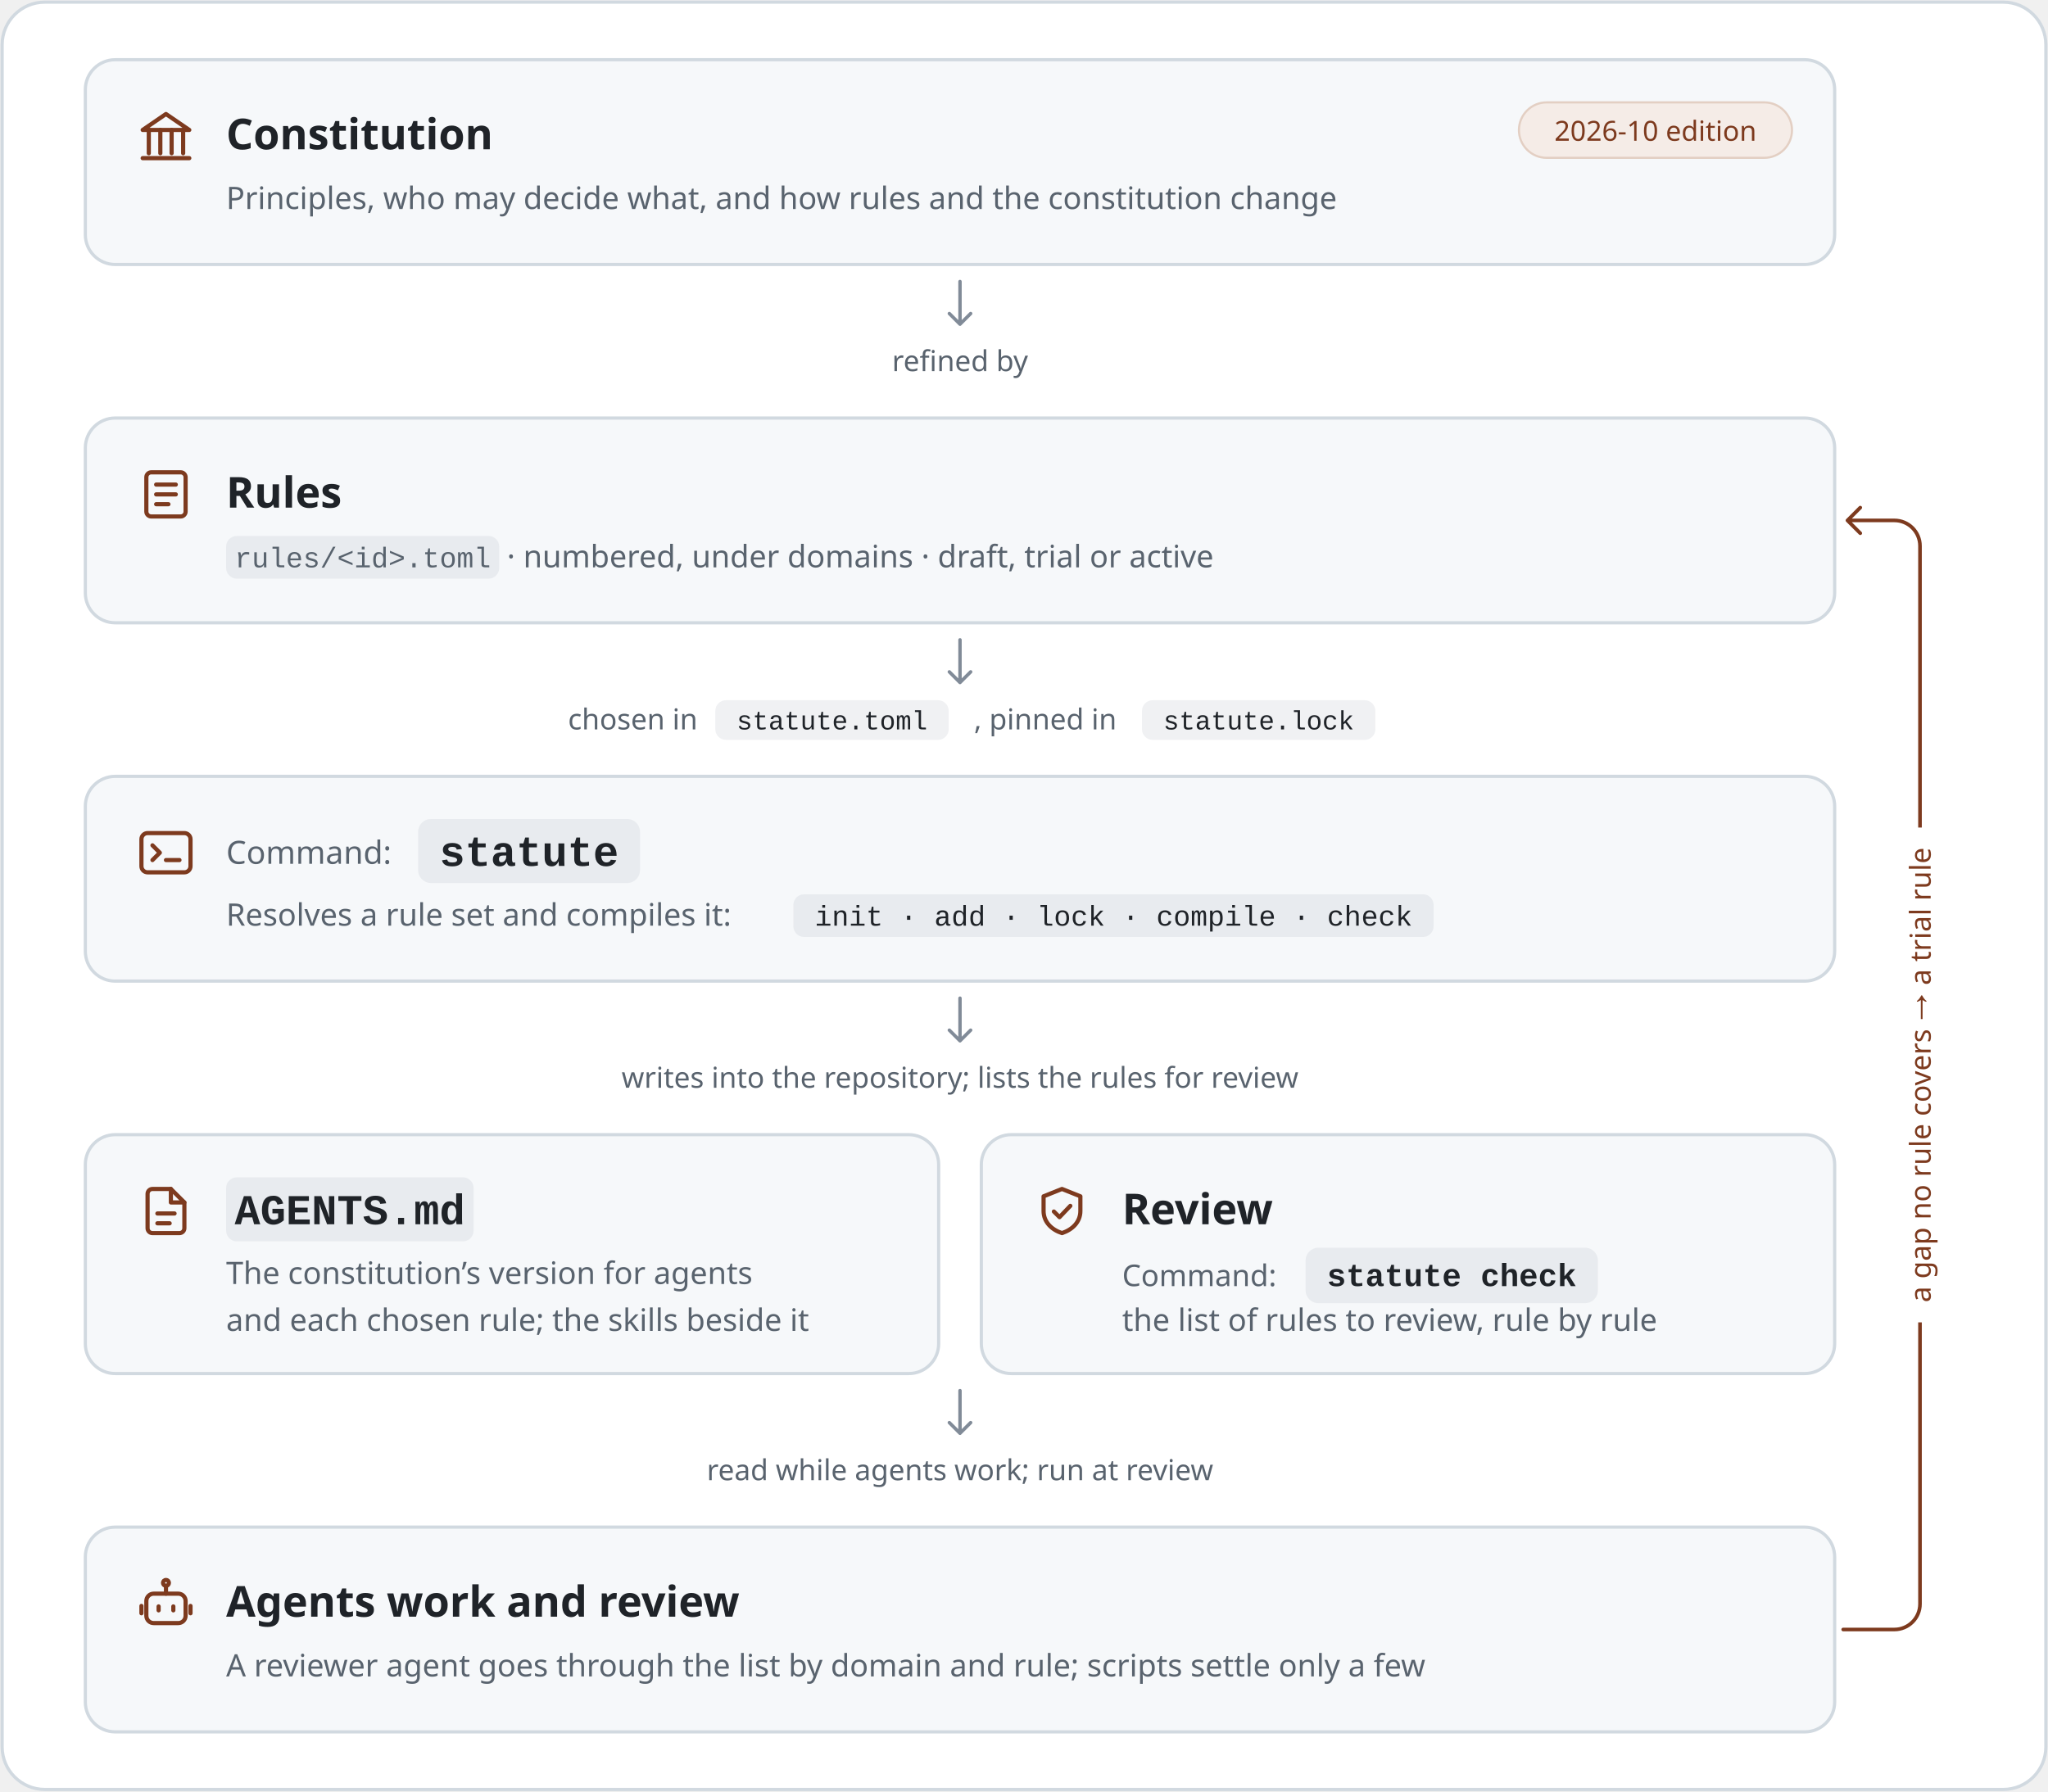
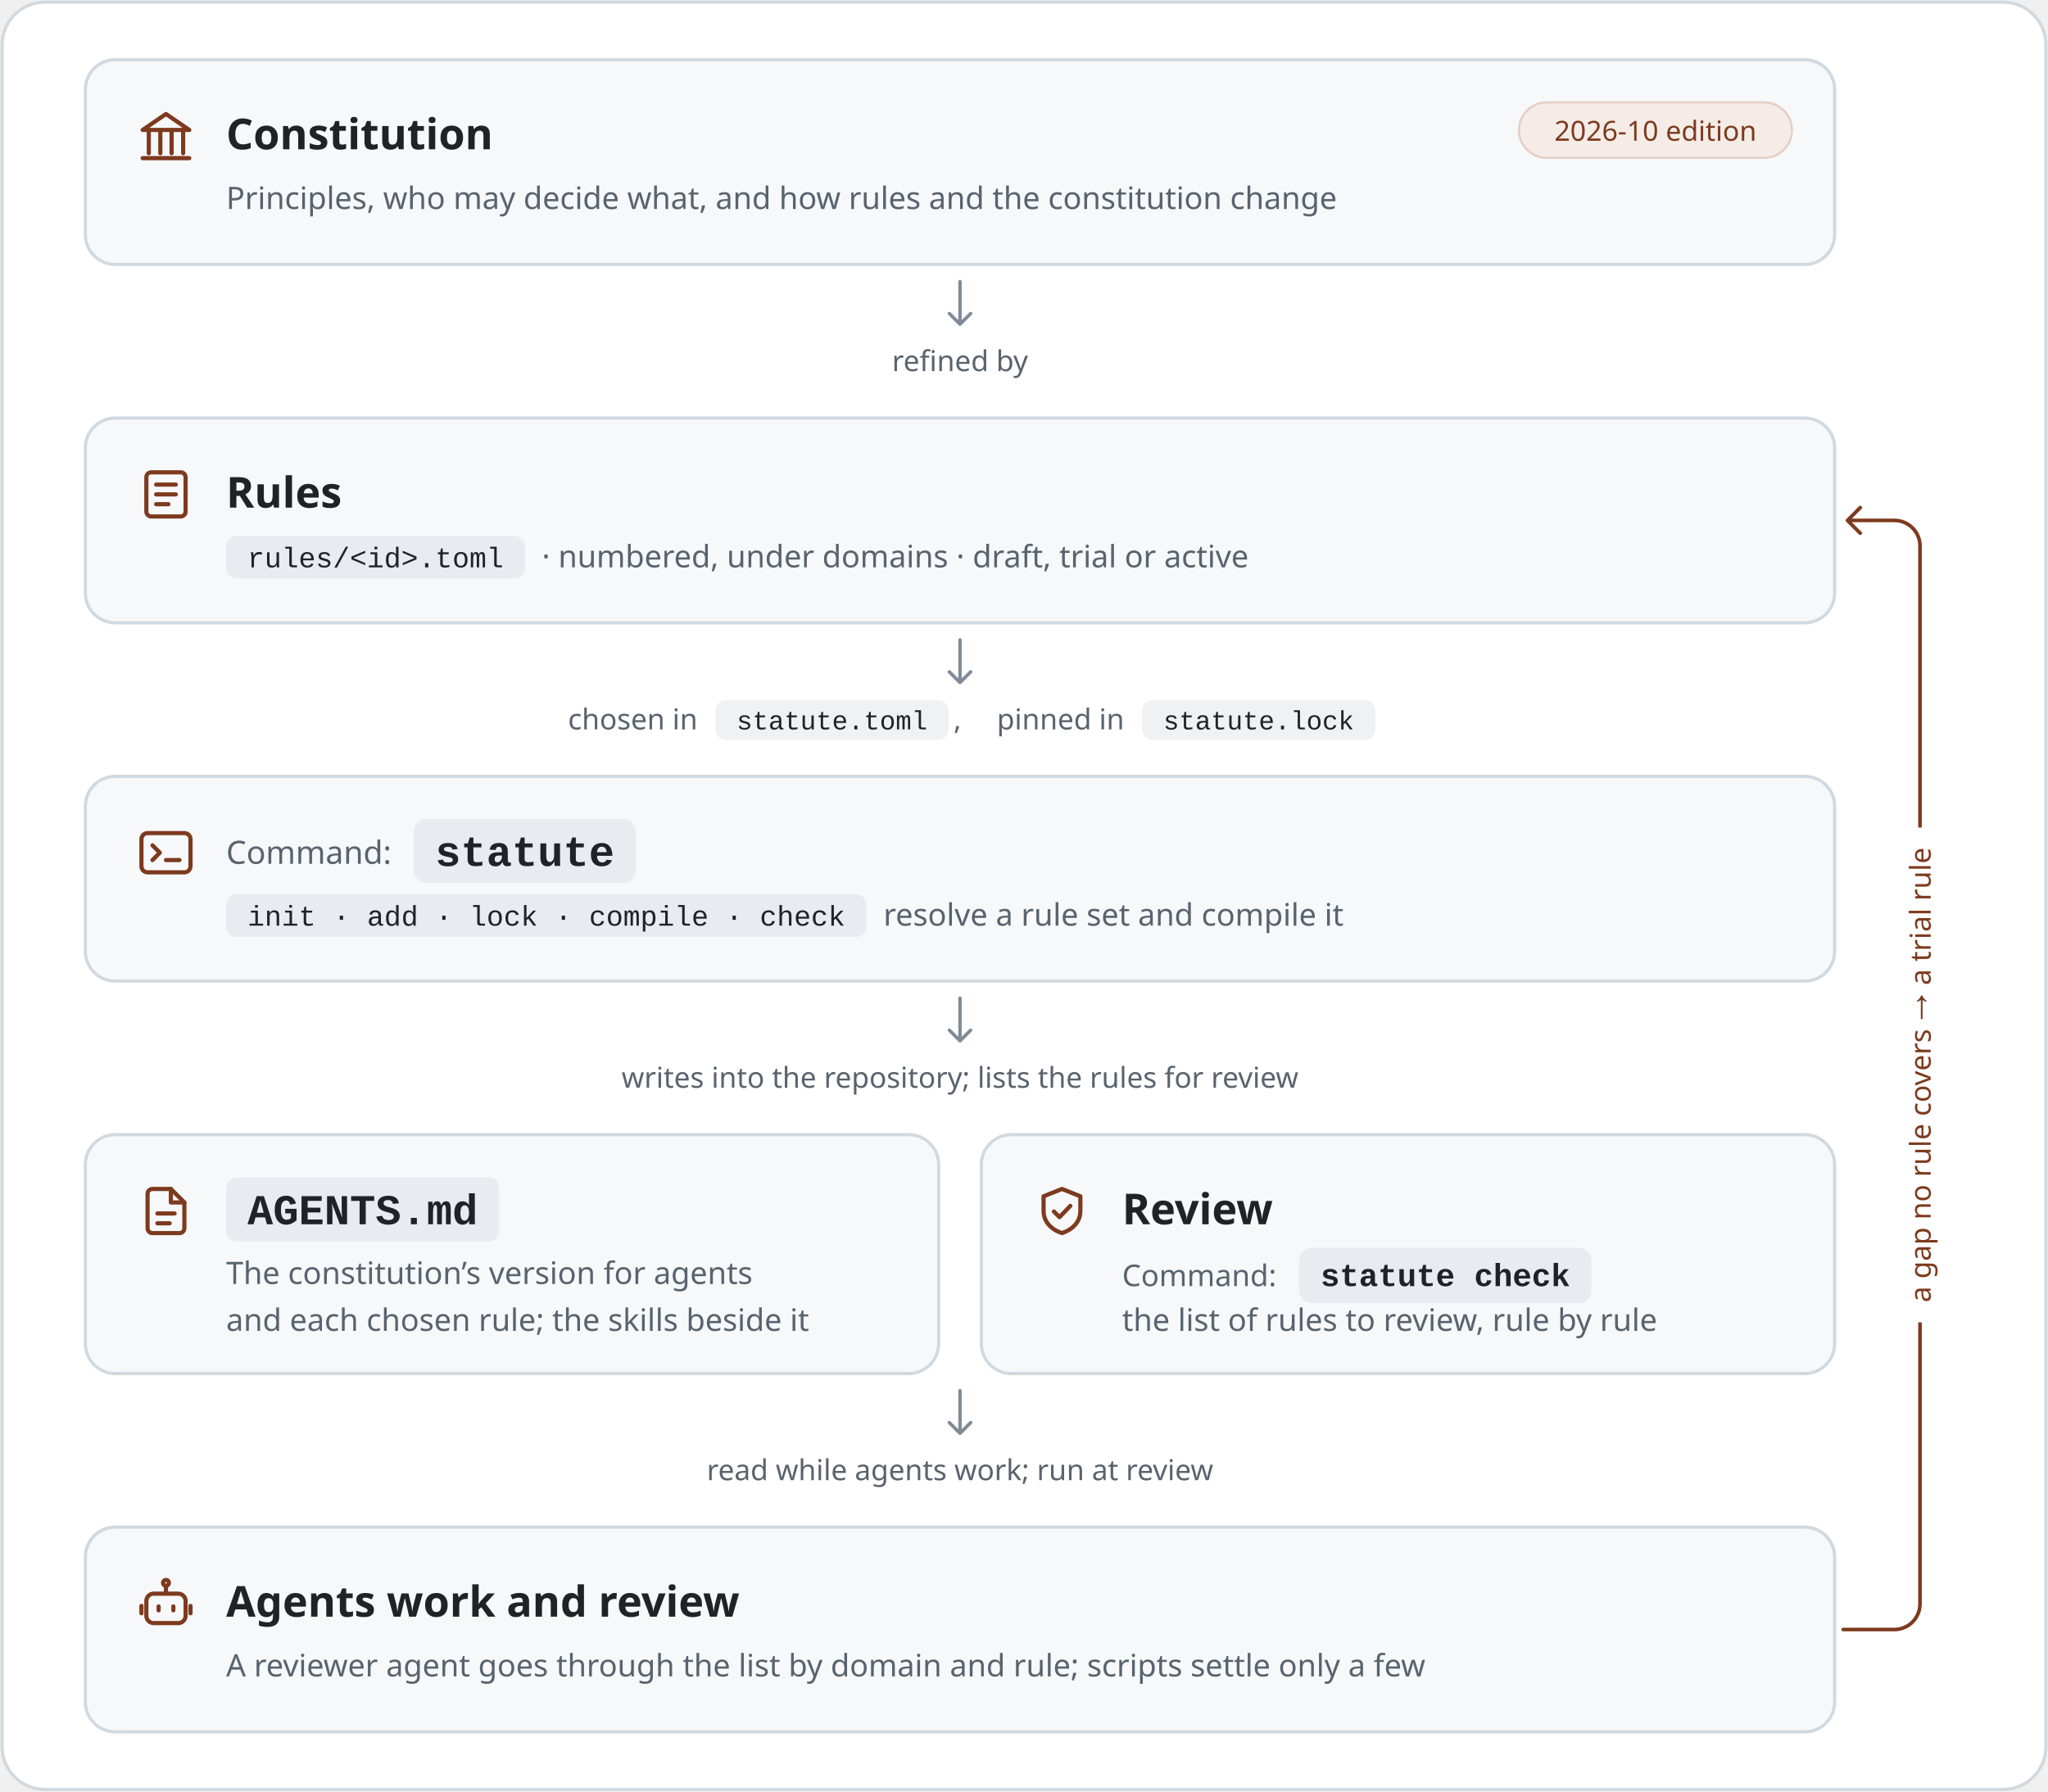
<svg xmlns="http://www.w3.org/2000/svg" viewBox="0 0 960 840" width="960" height="840" role="img" aria-labelledby="t">
  <g font-family="-apple-system, BlinkMacSystemFont, &quot;Segoe UI&quot;, &quot;Noto Sans&quot;, Helvetica, Arial, &quot;PingFang SC&quot;, &quot;Hiragino Sans GB&quot;, &quot;Microsoft YaHei&quot;, &quot;Noto Sans CJK SC&quot;, sans-serif">
    <rect x="1" y="1" width="958" height="838" rx="20" fill="#ffffff" stroke="#d1d9e0" stroke-width="1.5" />
    <rect x="40" y="28" width="820" height="96" rx="14" fill="#f6f8fa" stroke="#d1d9e0" stroke-width="1.5" />
    <g transform="translate(64 50) scale(1.15)" fill="none" stroke="#7d3a1e" stroke-width="1.7" stroke-linecap="round" stroke-linejoin="round">
      <path d="M2.5 9.5 12 3l9.5 6.5z" />
      <path d="M5 9.5V19M9.7 9.5V19M14.3 9.5V19M19 9.5V19M2.5 21h19" />
    </g>
    <text x="106" y="70" font-size="20" font-weight="600" fill="#1f2328">Constitution</text>
    <rect x="712" y="48" width="128" height="26" rx="13" fill="#f5ece7" stroke="#e3cfc3" />
    <text x="776" y="66" font-size="13" font-weight="500" text-anchor="middle" fill="#7d3a1e">2026-10 edition</text>
    <text x="106" y="98" font-size="14.5" fill="#59636e">Principles, who may decide what, and how rules and the constitution change</text>
    <path d="M450 132v20M445 147l5 5 5-5" fill="none" stroke="#818b98" stroke-width="1.6" stroke-linecap="round" stroke-linejoin="round" />
    <text x="450" y="174" font-size="13.5" text-anchor="middle" fill="#59636e">refined by</text>
    <rect x="40" y="196" width="820" height="96" rx="14" fill="#f6f8fa" stroke="#d1d9e0" stroke-width="1.5" />
    <g transform="translate(64 218) scale(1.15)" fill="none" stroke="#7d3a1e" stroke-width="1.7" stroke-linecap="round" stroke-linejoin="round">
      <rect x="4" y="3" width="16" height="18" rx="2" />
      <path d="M8 8h8M8 12h8M8 16h5" />
    </g>
    <text x="106" y="238" font-size="20" font-weight="600" fill="#1f2328">Rules</text>
-     <rect x="106.0" y="251.3" width="128.0" height="20.0" rx="5" fill="#818b98" fill-opacity="0.12" />
-     <text x="106" y="266" font-size="14.5" fill="#59636e">
-       <tspan dx="4" font-family="ui-monospace, SFMono-Regular, &quot;SF Mono&quot;, Menlo, Consolas, &quot;Liberation Mono&quot;, monospace" font-size="0.92em">rules/&lt;id&gt;.toml</tspan>  · numbered, under domains · draft, trial or active</text>
+     <rect x="106.0" y="251.3" width="140.1" height="20.0" rx="5" fill="#818b98" fill-opacity="0.12" />
+     <text x="176.0" y="266" font-size="13.34" text-anchor="middle" textLength="120.1" lengthAdjust="spacing" fill="#1f2328" font-family="ui-monospace, SFMono-Regular, &quot;SF Mono&quot;, Menlo, Consolas, &quot;Liberation Mono&quot;, monospace">rules/&lt;id&gt;.toml</text>
+     <text x="254" y="266" font-size="14.5" fill="#59636e">· numbered, under domains · draft, trial or active</text>
    <path d="M450 300v20M445 315l5 5 5-5" fill="none" stroke="#818b98" stroke-width="1.6" stroke-linecap="round" stroke-linejoin="round" />
    <rect x="335.3" y="328.3" width="109.4" height="18.6" rx="5" fill="#818b98" fill-opacity="0.12" />
    <text x="390" y="342" font-size="12.42" text-anchor="middle" textLength="89.4" lengthAdjust="spacing" fill="#1f2328" font-family="ui-monospace, SFMono-Regular, &quot;SF Mono&quot;, Menlo, Consolas, &quot;Liberation Mono&quot;, monospace">statute.toml</text>
    <rect x="535.3" y="328.3" width="109.4" height="18.6" rx="5" fill="#818b98" fill-opacity="0.12" />
    <text x="590" y="342" font-size="12.42" text-anchor="middle" textLength="89.4" lengthAdjust="spacing" fill="#1f2328" font-family="ui-monospace, SFMono-Regular, &quot;SF Mono&quot;, Menlo, Consolas, &quot;Liberation Mono&quot;, monospace">statute.lock</text>
    <text x="327" y="342" font-size="13.5" text-anchor="end" fill="#59636e">chosen in</text>
-     <text x="490" y="342" font-size="13.5" text-anchor="middle" fill="#59636e">, pinned in</text>
+     <text x="447" y="342" font-size="13.5" text-anchor="start" fill="#59636e">,</text>
+     <text x="527" y="342" font-size="13.5" text-anchor="end" fill="#59636e">pinned in</text>
    <rect x="40" y="364" width="820" height="96" rx="14" fill="#f6f8fa" stroke="#d1d9e0" stroke-width="1.5" />
    <g transform="translate(64 386) scale(1.15)" fill="none" stroke="#7d3a1e" stroke-width="1.7" stroke-linecap="round" stroke-linejoin="round">
      <rect x="2" y="4" width="20" height="16" rx="2.5" />
      <path d="m6.5 9 3 3-3 3M12 15h5.5" />
    </g>
-     <rect x="196" y="384" width="104" height="30" rx="6" fill="#818b98" fill-opacity="0.12" />
+     <rect x="194" y="384" width="104" height="30" rx="6" fill="#818b98" fill-opacity="0.12" />
    <text x="106" y="405" font-size="15" font-weight="500" fill="#59636e">Command:</text>
-     <text x="248" y="406" font-size="20" font-weight="600" text-anchor="middle" textLength="84" lengthAdjust="spacing" fill="#1f2328" font-family="ui-monospace, SFMono-Regular, &quot;SF Mono&quot;, Menlo, Consolas, &quot;Liberation Mono&quot;, monospace">statute</text>
-     <text x="106" y="434" font-size="14.5" fill="#59636e">Resolves a rule set and compiles it:</text>
-     <rect x="371.9" y="419.3" width="300.1" height="20.0" rx="5" fill="#818b98" fill-opacity="0.12" />
-     <text x="522" y="434" font-size="13.34" text-anchor="middle" textLength="280.1" lengthAdjust="spacing" fill="#1f2328" font-family="ui-monospace, SFMono-Regular, &quot;SF Mono&quot;, Menlo, Consolas, &quot;Liberation Mono&quot;, monospace">init · add · lock · compile · check</text>
+     <text x="246" y="406" font-size="20" font-weight="600" text-anchor="middle" textLength="84" lengthAdjust="spacing" fill="#1f2328" font-family="ui-monospace, SFMono-Regular, &quot;SF Mono&quot;, Menlo, Consolas, &quot;Liberation Mono&quot;, monospace">statute</text>
+     <rect x="106.0" y="419.3" width="300.1" height="20.0" rx="5" fill="#818b98" fill-opacity="0.12" />
+     <text x="256.1" y="434" font-size="13.34" text-anchor="middle" textLength="280.1" lengthAdjust="spacing" fill="#1f2328" font-family="ui-monospace, SFMono-Regular, &quot;SF Mono&quot;, Menlo, Consolas, &quot;Liberation Mono&quot;, monospace">init · add · lock · compile · check</text>
+     <text x="414.1" y="434" font-size="14.5" fill="#59636e">resolve a rule set and compile it</text>
    <path d="M450 468v20M445 483l5 5 5-5" fill="none" stroke="#818b98" stroke-width="1.6" stroke-linecap="round" stroke-linejoin="round" />
    <text x="450" y="510" font-size="13.5" text-anchor="middle" fill="#59636e">writes into the repository; lists the rules for review</text>
    <rect x="40" y="532" width="400" height="112" rx="14" fill="#f6f8fa" stroke="#d1d9e0" stroke-width="1.5" />
    <g transform="translate(64 554) scale(1.15)" fill="none" stroke="#7d3a1e" stroke-width="1.7" stroke-linecap="round" stroke-linejoin="round">
      <path d="M14 3H6.5A2 2 0 0 0 4.5 5v14a2 2 0 0 0 2 2h11a2 2 0 0 0 2-2V8.5z" />
      <path d="M14 3v5.5h5.5M8.5 13h7M8.5 17h5" />
    </g>
-     <rect x="106.0" y="552.0" width="116.0" height="30.0" rx="5" fill="#818b98" fill-opacity="0.12" />
-     <text x="106" y="574" font-size="20" font-weight="600" fill="#1f2328">
-       <tspan dx="4" font-family="ui-monospace, SFMono-Regular, &quot;SF Mono&quot;, Menlo, Consolas, &quot;Liberation Mono&quot;, monospace">AGENTS.md</tspan>
-     </text>
+     <rect x="106.0" y="552.0" width="128.0" height="30.0" rx="5" fill="#818b98" fill-opacity="0.12" />
+     <text x="170.0" y="574" font-size="20" font-weight="600" text-anchor="middle" textLength="108.0" lengthAdjust="spacing" fill="#1f2328" font-family="ui-monospace, SFMono-Regular, &quot;SF Mono&quot;, Menlo, Consolas, &quot;Liberation Mono&quot;, monospace">AGENTS.md</text>
    <text x="106" y="602" font-size="14.5" fill="#59636e">The constitution’s version for agents</text>
    <text x="106" y="624" font-size="14.5" fill="#59636e">and each chosen rule; the skills beside it</text>
    <rect x="460" y="532" width="400" height="112" rx="14" fill="#f6f8fa" stroke="#d1d9e0" stroke-width="1.5" />
    <g transform="translate(484 554) scale(1.15)" fill="none" stroke="#7d3a1e" stroke-width="1.7" stroke-linecap="round" stroke-linejoin="round">
      <path d="M12 3 19.5 6v6c0 4.4-3.2 7.6-7.5 9-4.3-1.4-7.5-4.6-7.5-9V6z" />
      <path d="m8.7 12.2 2.3 2.3 4.4-4.6" />
    </g>
    <text x="526" y="574" font-size="20" font-weight="600" fill="#1f2328">Review</text>
    <text x="526" y="603" font-size="14" font-weight="500" fill="#59636e">Command:</text>
-     <rect x="612.0" y="585.0" width="137.0" height="26.0" rx="6" fill="#818b98" fill-opacity="0.12" />
-     <text x="680.5" y="603" font-size="15" font-weight="600" text-anchor="middle" textLength="117.0" lengthAdjust="spacing" fill="#1f2328" font-family="ui-monospace, SFMono-Regular, &quot;SF Mono&quot;, Menlo, Consolas, &quot;Liberation Mono&quot;, monospace">statute check</text>
+     <rect x="609.0" y="585.0" width="137.0" height="26.0" rx="6" fill="#818b98" fill-opacity="0.12" />
+     <text x="677.5" y="603" font-size="15" font-weight="600" text-anchor="middle" textLength="117.0" lengthAdjust="spacing" fill="#1f2328" font-family="ui-monospace, SFMono-Regular, &quot;SF Mono&quot;, Menlo, Consolas, &quot;Liberation Mono&quot;, monospace">statute check</text>
    <text x="526" y="624" font-size="14.5" fill="#59636e">the list of rules to review, rule by rule</text>
    <path d="M450 652v20M445 667l5 5 5-5" fill="none" stroke="#818b98" stroke-width="1.6" stroke-linecap="round" stroke-linejoin="round" />
    <text x="450" y="694" font-size="13.5" text-anchor="middle" fill="#59636e">read while agents work; run at review</text>
    <rect x="40" y="716" width="820" height="96" rx="14" fill="#f6f8fa" stroke="#d1d9e0" stroke-width="1.5" />
    <g transform="translate(64 738) scale(1.15)" fill="none" stroke="#7d3a1e" stroke-width="1.7" stroke-linecap="round" stroke-linejoin="round">
      <rect x="4" y="8" width="16" height="12" rx="3" />
      <path d="M12 8V4.8" />
      <circle cx="12" cy="3.6" r="1.2" />
      <path d="M9 13.2v1.6M15 13.2v1.6M2 13v3M22 13v3" />
    </g>
    <text x="106" y="758" font-size="20" font-weight="600" fill="#1f2328">Agents work and review</text>
    <text x="106" y="786" font-size="14.5" fill="#59636e">A reviewer agent goes through the list by domain and rule; scripts settle only a few</text>
    <path d="M864 764H888a12 12 0 0 0 12-12V256a12 12 0 0 0-12-12H866M872 238l-6 6 6 6" fill="none" stroke="#7d3a1e" stroke-width="1.7" stroke-linecap="round" stroke-linejoin="round" />
    <rect x="887" y="388" width="26" height="232" fill="#ffffff" />
    <text transform="translate(905 504) rotate(-90)" font-size="13.5" text-anchor="middle" fill="#7d3a1e">a gap no rule covers → a trial rule</text>
  </g>
</svg>
